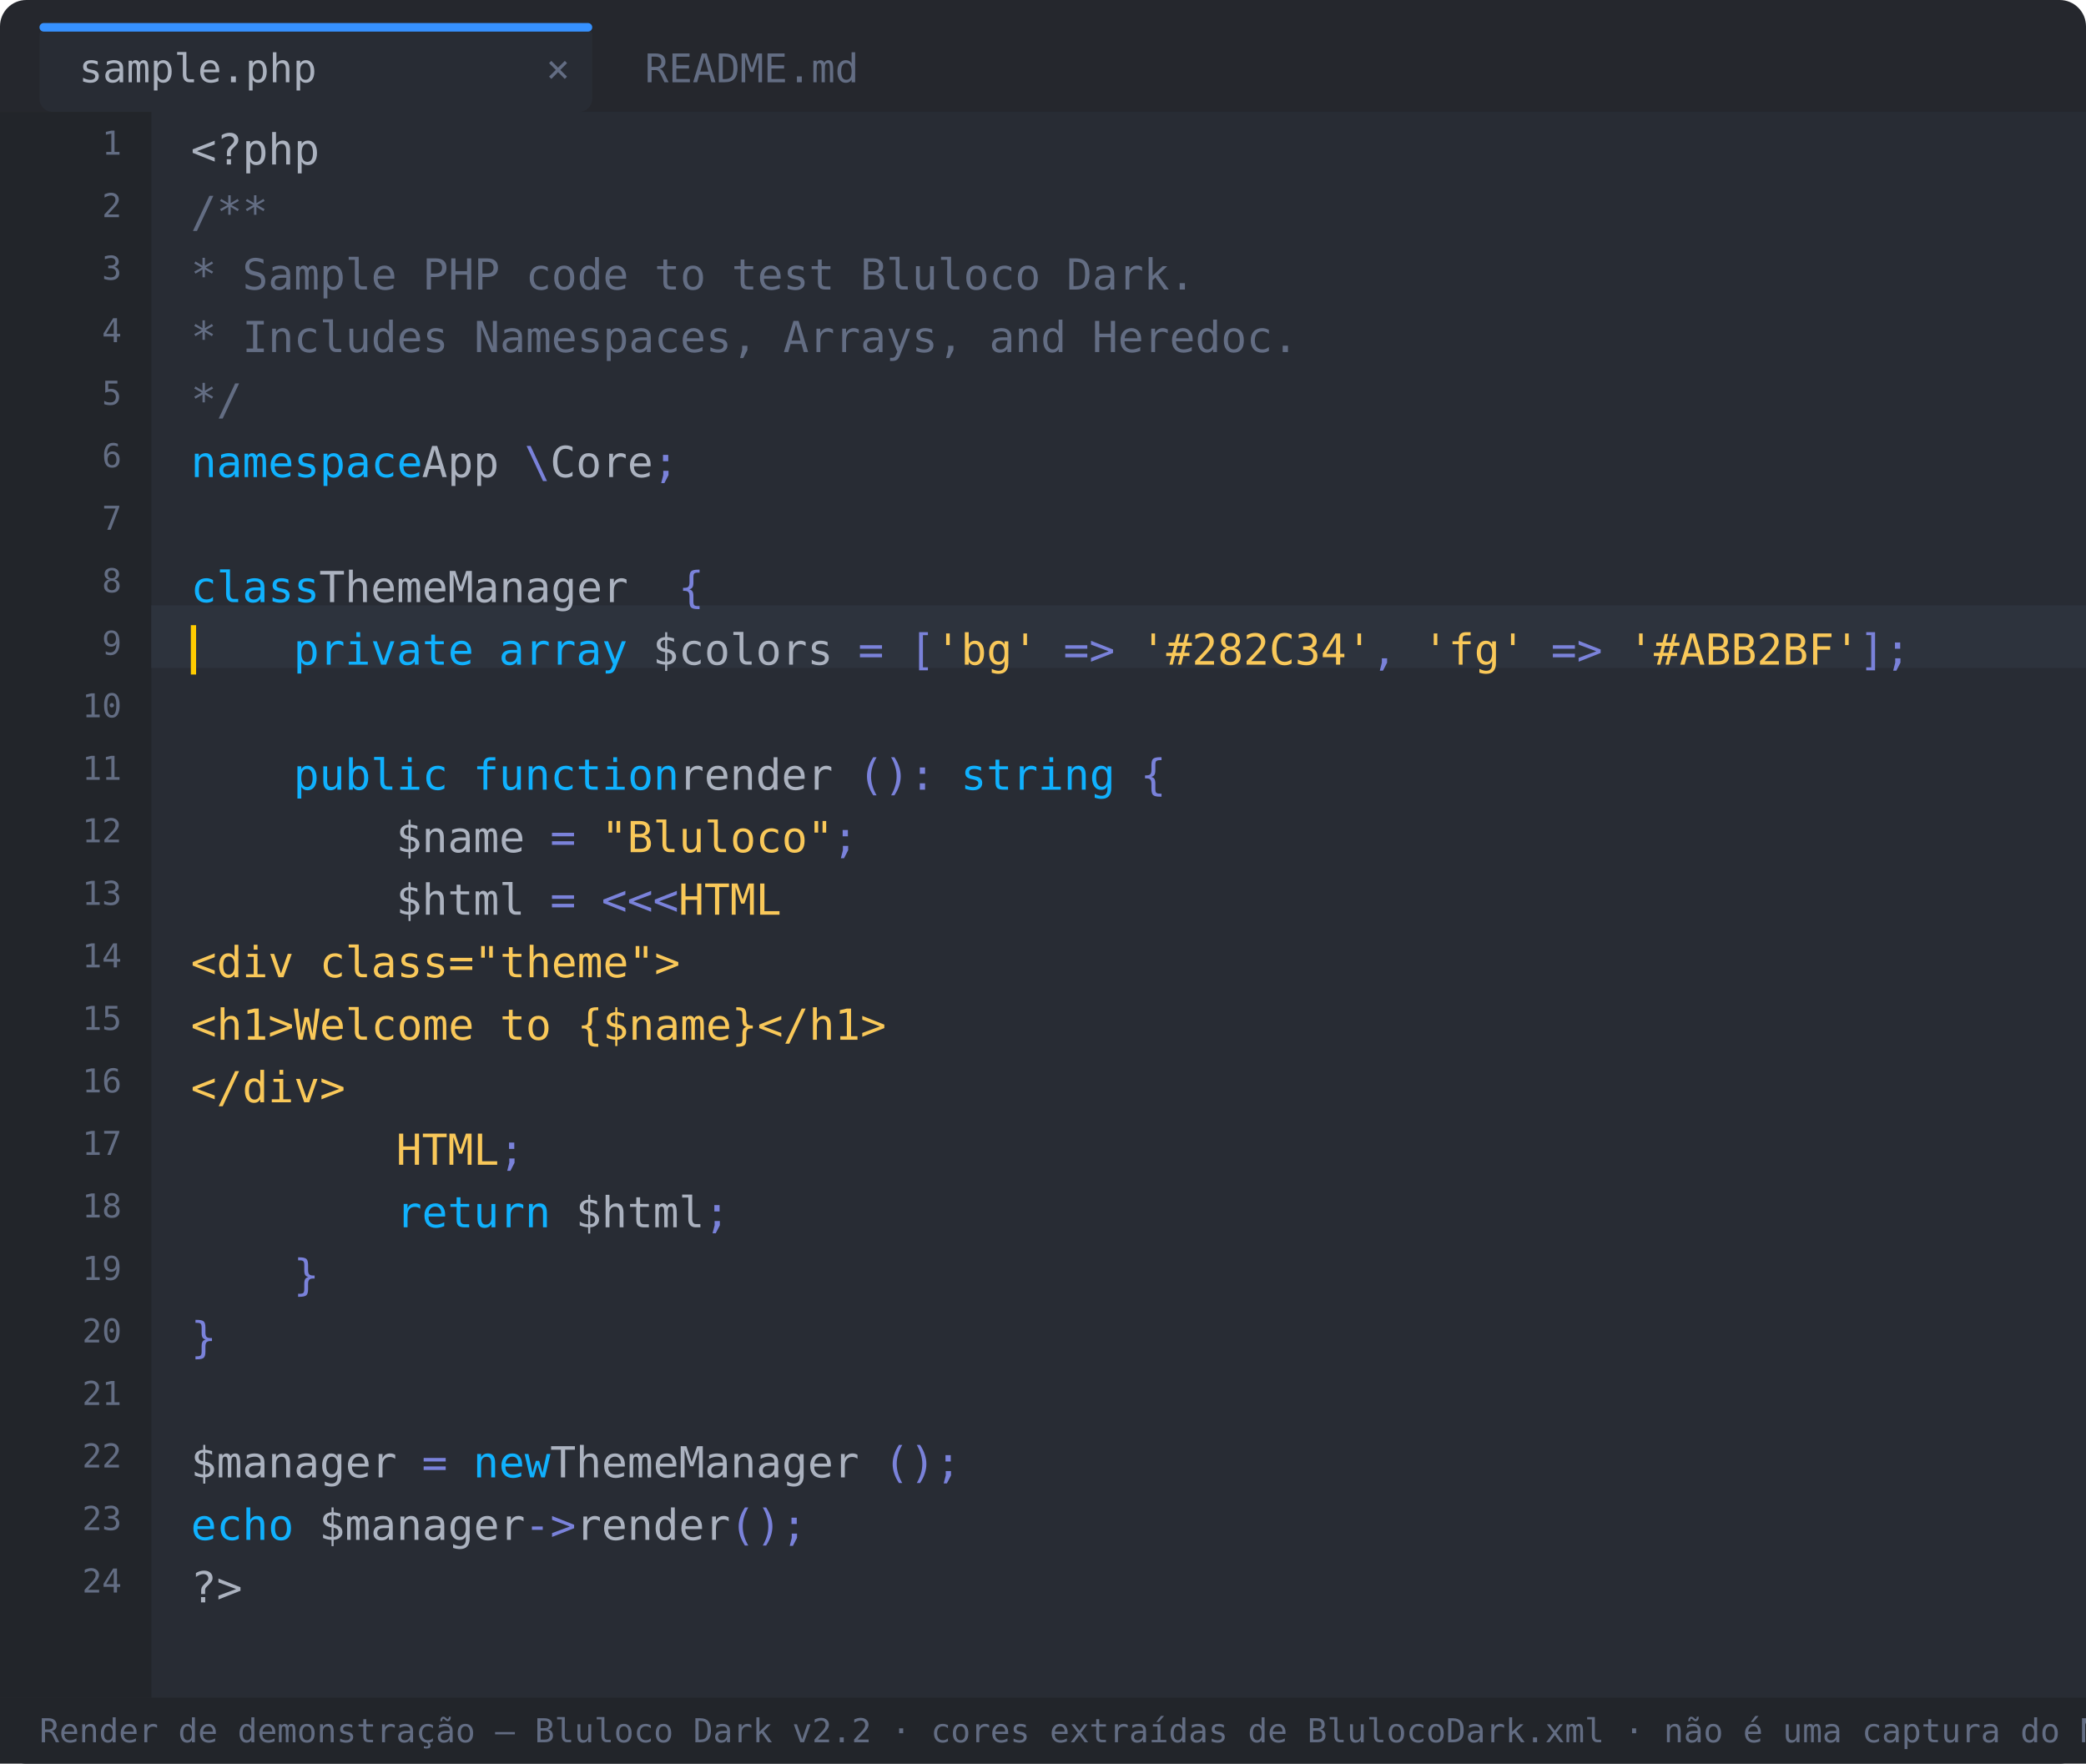
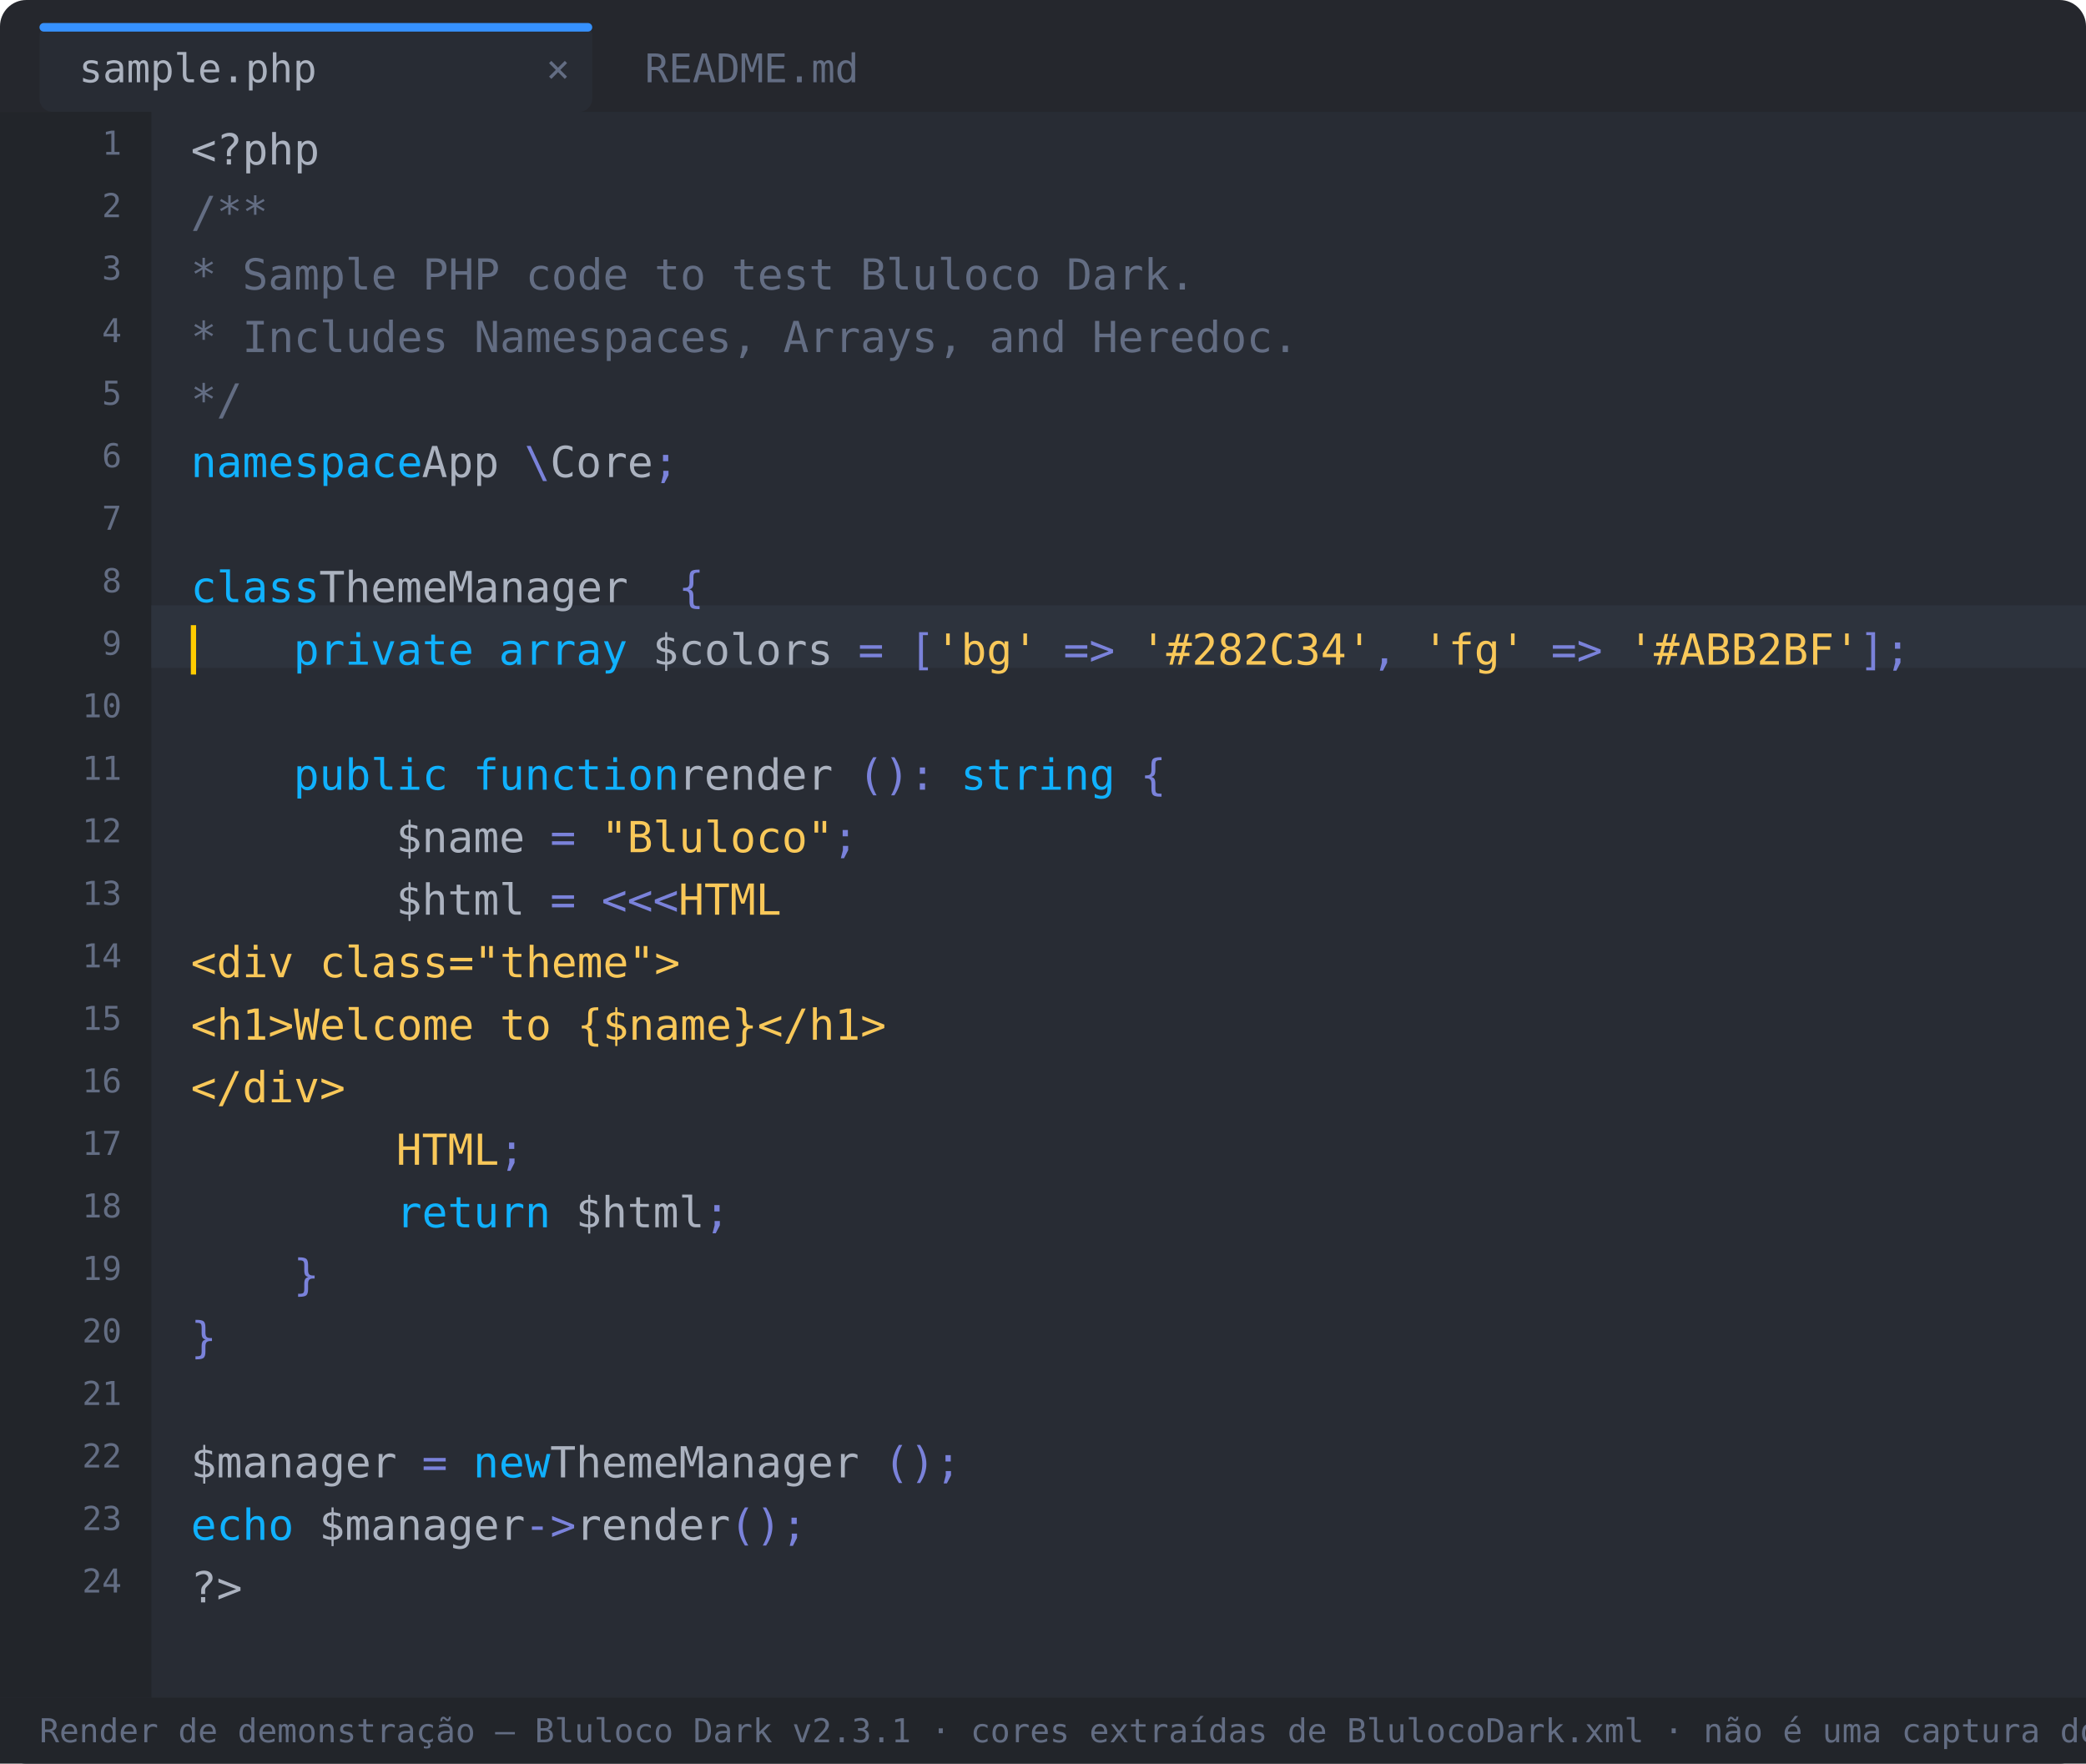
<svg xmlns="http://www.w3.org/2000/svg" width="634" height="536" viewBox="0 0 634 536">
  <rect width="634" height="536" rx="8" fill="#25272D" />
  <rect x="12" y="7" width="168" height="27" rx="4" fill="#282C34" />
  <rect x="12" y="7" width="168" height="2.6" rx="1.3" fill="#3691FF" />
  <text x="24" y="25" font-size="12" fill="#ABB2BF" font-family="Consolas,'DejaVu Sans Mono',Menlo,monospace">sample.php</text>
  <text x="166" y="25" font-size="12" fill="#636D83" font-family="Consolas,monospace">×</text>
  <text x="196" y="25" font-size="12" fill="#636D83" font-family="Consolas,'DejaVu Sans Mono',Menlo,monospace">README.md</text>
  <rect x="0" y="34" width="634" height="482" fill="#282C34" />
  <rect x="0" y="34" width="46" height="482" fill="#22252A" />
  <rect x="46" y="184" width="588" height="19" fill="#2D333D" />
  <text x="37" y="47" font-size="10" fill="#636D83" text-anchor="end" font-family="Consolas,'DejaVu Sans Mono',Menlo,monospace">1</text>
  <text x="37" y="66" font-size="10" fill="#636D83" text-anchor="end" font-family="Consolas,'DejaVu Sans Mono',Menlo,monospace">2</text>
  <text x="37" y="85" font-size="10" fill="#636D83" text-anchor="end" font-family="Consolas,'DejaVu Sans Mono',Menlo,monospace">3</text>
  <text x="37" y="104" font-size="10" fill="#636D83" text-anchor="end" font-family="Consolas,'DejaVu Sans Mono',Menlo,monospace">4</text>
  <text x="37" y="123" font-size="10" fill="#636D83" text-anchor="end" font-family="Consolas,'DejaVu Sans Mono',Menlo,monospace">5</text>
  <text x="37" y="142" font-size="10" fill="#636D83" text-anchor="end" font-family="Consolas,'DejaVu Sans Mono',Menlo,monospace">6</text>
  <text x="37" y="161" font-size="10" fill="#636D83" text-anchor="end" font-family="Consolas,'DejaVu Sans Mono',Menlo,monospace">7</text>
  <text x="37" y="180" font-size="10" fill="#636D83" text-anchor="end" font-family="Consolas,'DejaVu Sans Mono',Menlo,monospace">8</text>
  <text x="37" y="199" font-size="10" fill="#636D83" text-anchor="end" font-family="Consolas,'DejaVu Sans Mono',Menlo,monospace">9</text>
  <text x="37" y="218" font-size="10" fill="#636D83" text-anchor="end" font-family="Consolas,'DejaVu Sans Mono',Menlo,monospace">10</text>
  <text x="37" y="237" font-size="10" fill="#636D83" text-anchor="end" font-family="Consolas,'DejaVu Sans Mono',Menlo,monospace">11</text>
  <text x="37" y="256" font-size="10" fill="#636D83" text-anchor="end" font-family="Consolas,'DejaVu Sans Mono',Menlo,monospace">12</text>
  <text x="37" y="275" font-size="10" fill="#636D83" text-anchor="end" font-family="Consolas,'DejaVu Sans Mono',Menlo,monospace">13</text>
  <text x="37" y="294" font-size="10" fill="#636D83" text-anchor="end" font-family="Consolas,'DejaVu Sans Mono',Menlo,monospace">14</text>
  <text x="37" y="313" font-size="10" fill="#636D83" text-anchor="end" font-family="Consolas,'DejaVu Sans Mono',Menlo,monospace">15</text>
  <text x="37" y="332" font-size="10" fill="#636D83" text-anchor="end" font-family="Consolas,'DejaVu Sans Mono',Menlo,monospace">16</text>
  <text x="37" y="351" font-size="10" fill="#636D83" text-anchor="end" font-family="Consolas,'DejaVu Sans Mono',Menlo,monospace">17</text>
  <text x="37" y="370" font-size="10" fill="#636D83" text-anchor="end" font-family="Consolas,'DejaVu Sans Mono',Menlo,monospace">18</text>
  <text x="37" y="389" font-size="10" fill="#636D83" text-anchor="end" font-family="Consolas,'DejaVu Sans Mono',Menlo,monospace">19</text>
  <text x="37" y="408" font-size="10" fill="#636D83" text-anchor="end" font-family="Consolas,'DejaVu Sans Mono',Menlo,monospace">20</text>
  <text x="37" y="427" font-size="10" fill="#636D83" text-anchor="end" font-family="Consolas,'DejaVu Sans Mono',Menlo,monospace">21</text>
  <text x="37" y="446" font-size="10" fill="#636D83" text-anchor="end" font-family="Consolas,'DejaVu Sans Mono',Menlo,monospace">22</text>
  <text x="37" y="465" font-size="10" fill="#636D83" text-anchor="end" font-family="Consolas,'DejaVu Sans Mono',Menlo,monospace">23</text>
  <text x="37" y="484" font-size="10" fill="#636D83" text-anchor="end" font-family="Consolas,'DejaVu Sans Mono',Menlo,monospace">24</text>
  <text font-size="13" x="58.0" y="50" fill="#ABB2BF" textLength="39.0" lengthAdjust="spacingAndGlyphs" font-family="Consolas,'DejaVu Sans Mono',Menlo,monospace">&lt;?php</text>
  <text font-size="13" x="58.0" y="69" fill="#636D83" textLength="23.4" lengthAdjust="spacingAndGlyphs" font-family="Consolas,'DejaVu Sans Mono',Menlo,monospace">/**</text>
  <text font-size="13" x="58.0" y="88" fill="#636D83" textLength="312.0" lengthAdjust="spacingAndGlyphs" font-family="Consolas,'DejaVu Sans Mono',Menlo,monospace"> * Sample PHP code to test Bluloco Dark.</text>
  <text font-size="13" x="58.0" y="107" fill="#636D83" textLength="343.2" lengthAdjust="spacingAndGlyphs" font-family="Consolas,'DejaVu Sans Mono',Menlo,monospace"> * Includes Namespaces, Arrays, and Heredoc.</text>
  <text font-size="13" x="58.0" y="126" fill="#636D83" textLength="23.4" lengthAdjust="spacingAndGlyphs" font-family="Consolas,'DejaVu Sans Mono',Menlo,monospace"> */</text>
  <text font-size="13" x="58.0" y="145" fill="#10B1FE" textLength="70.2" lengthAdjust="spacingAndGlyphs" font-family="Consolas,'DejaVu Sans Mono',Menlo,monospace">namespace</text>
  <text font-size="13" x="128.2" y="145" fill="#ABB2BF" textLength="31.2" lengthAdjust="spacingAndGlyphs" font-family="Consolas,'DejaVu Sans Mono',Menlo,monospace"> App</text>
  <text font-size="13" x="159.4" y="145" fill="#7A82DA" textLength="7.8" lengthAdjust="spacingAndGlyphs" font-family="Consolas,'DejaVu Sans Mono',Menlo,monospace">\</text>
  <text font-size="13" x="167.2" y="145" fill="#ABB2BF" textLength="31.2" lengthAdjust="spacingAndGlyphs" font-family="Consolas,'DejaVu Sans Mono',Menlo,monospace">Core</text>
  <text font-size="13" x="198.4" y="145" fill="#7A82DA" textLength="7.8" lengthAdjust="spacingAndGlyphs" font-family="Consolas,'DejaVu Sans Mono',Menlo,monospace">;</text>
  <text font-size="13" x="58.0" y="183" fill="#10B1FE" textLength="39.0" lengthAdjust="spacingAndGlyphs" font-family="Consolas,'DejaVu Sans Mono',Menlo,monospace">class</text>
  <text font-size="13" x="97.0" y="183" fill="#ABB2BF" textLength="109.2" lengthAdjust="spacingAndGlyphs" font-family="Consolas,'DejaVu Sans Mono',Menlo,monospace"> ThemeManager </text>
  <text font-size="13" x="206.2" y="183" fill="#7A82DA" textLength="7.8" lengthAdjust="spacingAndGlyphs" font-family="Consolas,'DejaVu Sans Mono',Menlo,monospace">{</text>
  <text font-size="13" x="89.2" y="202" fill="#10B1FE" textLength="54.6" lengthAdjust="spacingAndGlyphs" font-family="Consolas,'DejaVu Sans Mono',Menlo,monospace">private</text>
  <text font-size="13" x="151.6" y="202" fill="#10B1FE" textLength="39.0" lengthAdjust="spacingAndGlyphs" font-family="Consolas,'DejaVu Sans Mono',Menlo,monospace">array</text>
  <text font-size="13" x="198.4" y="202" fill="#ABB2BF" textLength="54.6" lengthAdjust="spacingAndGlyphs" font-family="Consolas,'DejaVu Sans Mono',Menlo,monospace">$colors</text>
  <text font-size="13" x="260.8" y="202" fill="#7A82DA" textLength="7.8" lengthAdjust="spacingAndGlyphs" font-family="Consolas,'DejaVu Sans Mono',Menlo,monospace">=</text>
  <text font-size="13" x="276.4" y="202" fill="#7A82DA" textLength="7.8" lengthAdjust="spacingAndGlyphs" font-family="Consolas,'DejaVu Sans Mono',Menlo,monospace">[</text>
  <text font-size="13" x="284.2" y="202" fill="#F9C859" textLength="31.2" lengthAdjust="spacingAndGlyphs" font-family="Consolas,'DejaVu Sans Mono',Menlo,monospace">'bg'</text>
  <text font-size="13" x="323.2" y="202" fill="#7A82DA" textLength="15.6" lengthAdjust="spacingAndGlyphs" font-family="Consolas,'DejaVu Sans Mono',Menlo,monospace">=&gt;</text>
  <text font-size="13" x="346.6" y="202" fill="#F9C859" textLength="70.2" lengthAdjust="spacingAndGlyphs" font-family="Consolas,'DejaVu Sans Mono',Menlo,monospace">'#282C34'</text>
  <text font-size="13" x="416.8" y="202" fill="#7A82DA" textLength="7.8" lengthAdjust="spacingAndGlyphs" font-family="Consolas,'DejaVu Sans Mono',Menlo,monospace">,</text>
  <text font-size="13" x="432.4" y="202" fill="#F9C859" textLength="31.2" lengthAdjust="spacingAndGlyphs" font-family="Consolas,'DejaVu Sans Mono',Menlo,monospace">'fg'</text>
  <text font-size="13" x="471.4" y="202" fill="#7A82DA" textLength="15.6" lengthAdjust="spacingAndGlyphs" font-family="Consolas,'DejaVu Sans Mono',Menlo,monospace">=&gt;</text>
  <text font-size="13" x="494.8" y="202" fill="#F9C859" textLength="70.2" lengthAdjust="spacingAndGlyphs" font-family="Consolas,'DejaVu Sans Mono',Menlo,monospace">'#ABB2BF'</text>
  <text font-size="13" x="565.0" y="202" fill="#7A82DA" textLength="15.6" lengthAdjust="spacingAndGlyphs" font-family="Consolas,'DejaVu Sans Mono',Menlo,monospace">];</text>
  <text font-size="13" x="89.2" y="240" fill="#10B1FE" textLength="46.8" lengthAdjust="spacingAndGlyphs" font-family="Consolas,'DejaVu Sans Mono',Menlo,monospace">public</text>
  <text font-size="13" x="143.8" y="240" fill="#10B1FE" textLength="62.4" lengthAdjust="spacingAndGlyphs" font-family="Consolas,'DejaVu Sans Mono',Menlo,monospace">function</text>
  <text font-size="13" x="206.2" y="240" fill="#ABB2BF" textLength="54.6" lengthAdjust="spacingAndGlyphs" font-family="Consolas,'DejaVu Sans Mono',Menlo,monospace"> render</text>
  <text font-size="13" x="260.8" y="240" fill="#7A82DA" textLength="23.4" lengthAdjust="spacingAndGlyphs" font-family="Consolas,'DejaVu Sans Mono',Menlo,monospace">():</text>
  <text font-size="13" x="292.0" y="240" fill="#10B1FE" textLength="46.8" lengthAdjust="spacingAndGlyphs" font-family="Consolas,'DejaVu Sans Mono',Menlo,monospace">string</text>
  <text font-size="13" x="346.6" y="240" fill="#7A82DA" textLength="7.8" lengthAdjust="spacingAndGlyphs" font-family="Consolas,'DejaVu Sans Mono',Menlo,monospace">{</text>
  <text font-size="13" x="120.4" y="259" fill="#ABB2BF" textLength="39.0" lengthAdjust="spacingAndGlyphs" font-family="Consolas,'DejaVu Sans Mono',Menlo,monospace">$name</text>
  <text font-size="13" x="167.2" y="259" fill="#7A82DA" textLength="7.8" lengthAdjust="spacingAndGlyphs" font-family="Consolas,'DejaVu Sans Mono',Menlo,monospace">=</text>
  <text font-size="13" x="182.8" y="259" fill="#F9C859" textLength="70.2" lengthAdjust="spacingAndGlyphs" font-family="Consolas,'DejaVu Sans Mono',Menlo,monospace">"Bluloco"</text>
  <text font-size="13" x="253.0" y="259" fill="#7A82DA" textLength="7.8" lengthAdjust="spacingAndGlyphs" font-family="Consolas,'DejaVu Sans Mono',Menlo,monospace">;</text>
  <text font-size="13" x="120.4" y="278" fill="#ABB2BF" textLength="39.0" lengthAdjust="spacingAndGlyphs" font-family="Consolas,'DejaVu Sans Mono',Menlo,monospace">$html</text>
  <text font-size="13" x="167.2" y="278" fill="#7A82DA" textLength="7.8" lengthAdjust="spacingAndGlyphs" font-family="Consolas,'DejaVu Sans Mono',Menlo,monospace">=</text>
  <text font-size="13" x="182.8" y="278" fill="#7A82DA" textLength="23.4" lengthAdjust="spacingAndGlyphs" font-family="Consolas,'DejaVu Sans Mono',Menlo,monospace">&lt;&lt;&lt;</text>
  <text font-size="13" x="206.2" y="278" fill="#F9C859" textLength="31.2" lengthAdjust="spacingAndGlyphs" font-family="Consolas,'DejaVu Sans Mono',Menlo,monospace">HTML</text>
  <text font-size="13" x="58.0" y="297" fill="#F9C859" textLength="210.6" lengthAdjust="spacingAndGlyphs" font-family="Consolas,'DejaVu Sans Mono',Menlo,monospace">        &lt;div class="theme"&gt;</text>
  <text font-size="13" x="58.0" y="316" fill="#F9C859" textLength="304.2" lengthAdjust="spacingAndGlyphs" font-family="Consolas,'DejaVu Sans Mono',Menlo,monospace">            &lt;h1&gt;Welcome to {$name}&lt;/h1&gt;</text>
  <text font-size="13" x="58.0" y="335" fill="#F9C859" textLength="109.2" lengthAdjust="spacingAndGlyphs" font-family="Consolas,'DejaVu Sans Mono',Menlo,monospace">        &lt;/div&gt;</text>
  <text font-size="13" x="120.4" y="354" fill="#F9C859" textLength="31.2" lengthAdjust="spacingAndGlyphs" font-family="Consolas,'DejaVu Sans Mono',Menlo,monospace">HTML</text>
  <text font-size="13" x="151.6" y="354" fill="#7A82DA" textLength="7.8" lengthAdjust="spacingAndGlyphs" font-family="Consolas,'DejaVu Sans Mono',Menlo,monospace">;</text>
  <text font-size="13" x="120.4" y="373" fill="#10B1FE" textLength="46.8" lengthAdjust="spacingAndGlyphs" font-family="Consolas,'DejaVu Sans Mono',Menlo,monospace">return</text>
  <text font-size="13" x="175.0" y="373" fill="#ABB2BF" textLength="39.0" lengthAdjust="spacingAndGlyphs" font-family="Consolas,'DejaVu Sans Mono',Menlo,monospace">$html</text>
  <text font-size="13" x="214.0" y="373" fill="#7A82DA" textLength="7.8" lengthAdjust="spacingAndGlyphs" font-family="Consolas,'DejaVu Sans Mono',Menlo,monospace">;</text>
  <text font-size="13" x="89.2" y="392" fill="#7A82DA" textLength="7.8" lengthAdjust="spacingAndGlyphs" font-family="Consolas,'DejaVu Sans Mono',Menlo,monospace">}</text>
  <text font-size="13" x="58.0" y="411" fill="#7A82DA" textLength="7.8" lengthAdjust="spacingAndGlyphs" font-family="Consolas,'DejaVu Sans Mono',Menlo,monospace">}</text>
  <text font-size="13" x="58.0" y="449" fill="#ABB2BF" textLength="62.4" lengthAdjust="spacingAndGlyphs" font-family="Consolas,'DejaVu Sans Mono',Menlo,monospace">$manager</text>
  <text font-size="13" x="128.2" y="449" fill="#7A82DA" textLength="7.8" lengthAdjust="spacingAndGlyphs" font-family="Consolas,'DejaVu Sans Mono',Menlo,monospace">=</text>
  <text font-size="13" x="143.8" y="449" fill="#10B1FE" textLength="23.4" lengthAdjust="spacingAndGlyphs" font-family="Consolas,'DejaVu Sans Mono',Menlo,monospace">new</text>
  <text font-size="13" x="167.2" y="449" fill="#ABB2BF" textLength="101.4" lengthAdjust="spacingAndGlyphs" font-family="Consolas,'DejaVu Sans Mono',Menlo,monospace"> ThemeManager</text>
  <text font-size="13" x="268.6" y="449" fill="#7A82DA" textLength="23.4" lengthAdjust="spacingAndGlyphs" font-family="Consolas,'DejaVu Sans Mono',Menlo,monospace">();</text>
  <text font-size="13" x="58.0" y="468" fill="#10B1FE" textLength="31.2" lengthAdjust="spacingAndGlyphs" font-family="Consolas,'DejaVu Sans Mono',Menlo,monospace">echo</text>
  <text font-size="13" x="97.0" y="468" fill="#ABB2BF" textLength="62.4" lengthAdjust="spacingAndGlyphs" font-family="Consolas,'DejaVu Sans Mono',Menlo,monospace">$manager</text>
  <text font-size="13" x="159.4" y="468" fill="#7A82DA" textLength="15.6" lengthAdjust="spacingAndGlyphs" font-family="Consolas,'DejaVu Sans Mono',Menlo,monospace">-&gt;</text>
  <text font-size="13" x="175.0" y="468" fill="#ABB2BF" textLength="46.8" lengthAdjust="spacingAndGlyphs" font-family="Consolas,'DejaVu Sans Mono',Menlo,monospace">render</text>
  <text font-size="13" x="221.8" y="468" fill="#7A82DA" textLength="23.4" lengthAdjust="spacingAndGlyphs" font-family="Consolas,'DejaVu Sans Mono',Menlo,monospace">();</text>
  <text font-size="13" x="58.0" y="487" fill="#ABB2BF" textLength="15.6" lengthAdjust="spacingAndGlyphs" font-family="Consolas,'DejaVu Sans Mono',Menlo,monospace">?&gt;</text>
  <rect x="58" y="190" width="1.6" height="15" fill="#FFCC00" />
  <rect x="0" y="516" width="634" height="20" fill="#22252A" />
-   <text x="12" y="529.5" font-size="10" fill="#636D83" font-family="Consolas,'DejaVu Sans Mono',Menlo,monospace">Render de demonstração — Bluloco Dark v2.2 · cores extraídas de BlulocoDark.xml · não é uma captura do Notepad++</text>
+   <text x="12" y="529.5" font-size="10" fill="#636D83" font-family="Consolas,'DejaVu Sans Mono',Menlo,monospace">Render de demonstração — Bluloco Dark v2.3.1 · cores extraídas de BlulocoDark.xml · não é uma captura do Notepad++</text>
</svg>
